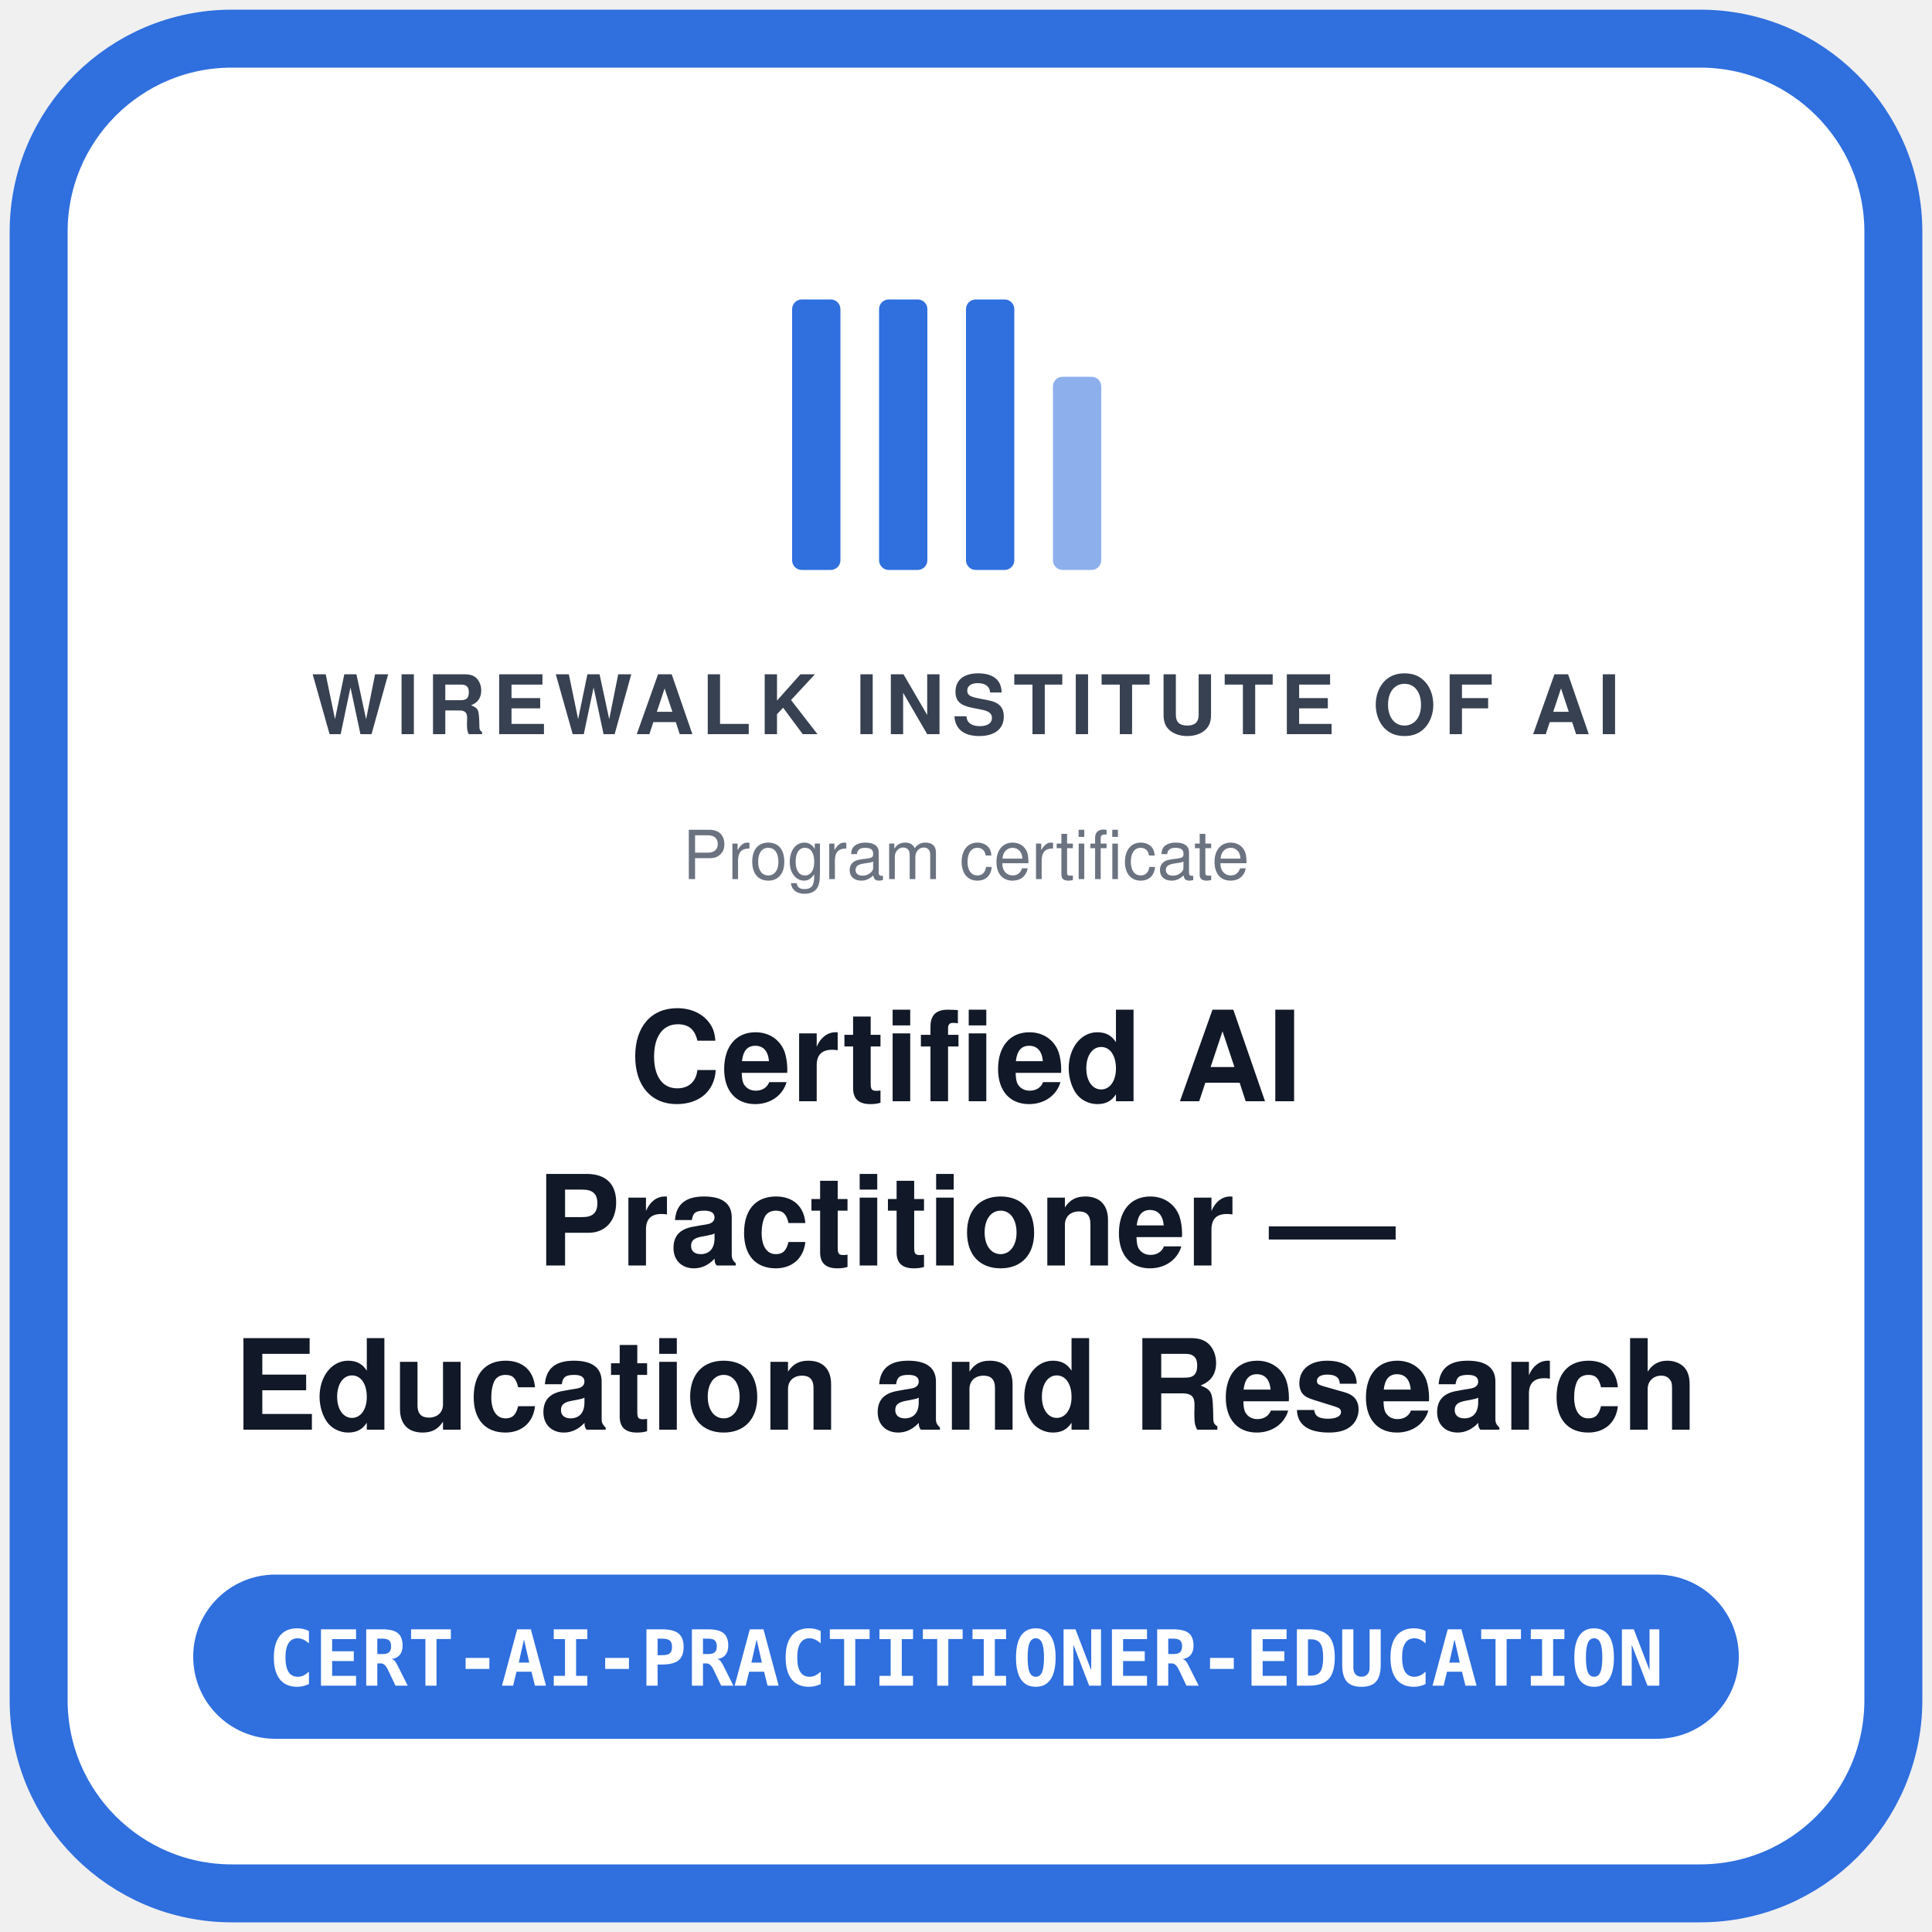
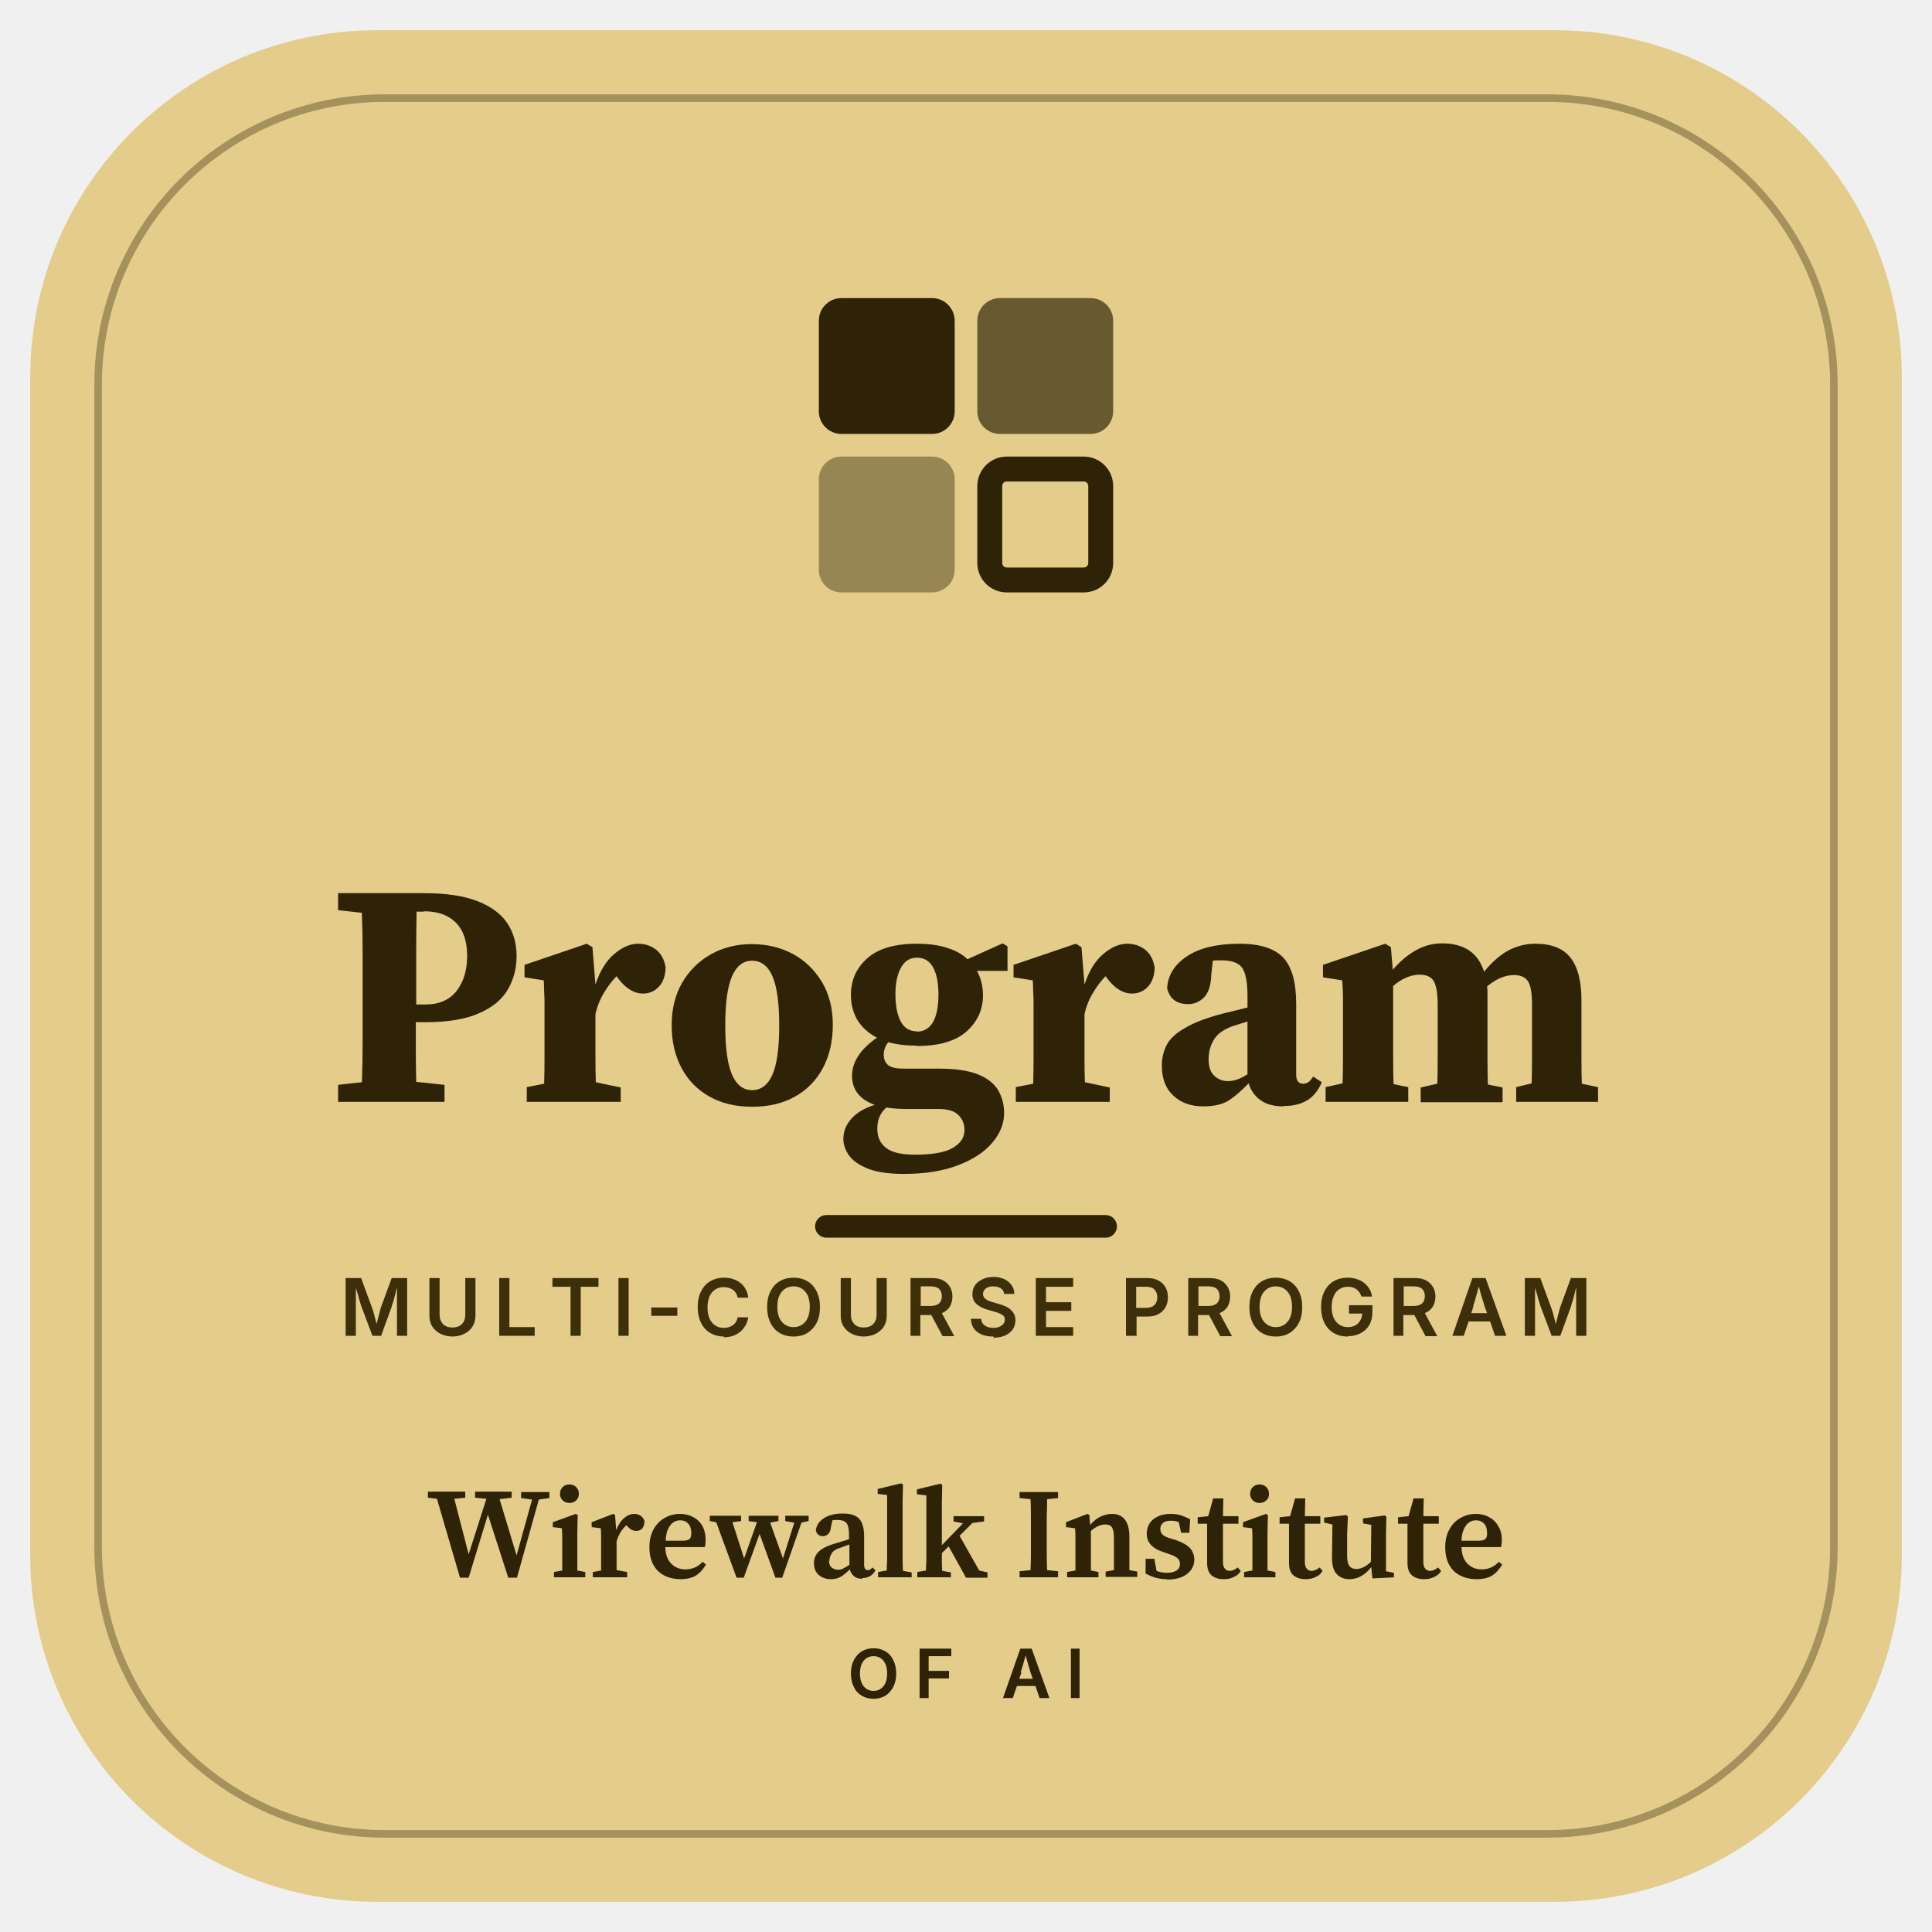
- <svg xmlns="http://www.w3.org/2000/svg" viewBox="0 0 400 400" width="400" height="400" role="img" aria-label="Wirewalk Institute of AI badge: Certified AI Practitioner — Education and Research">
-   <rect x="8" y="8" width="384" height="384" rx="40" fill="#ffffff" stroke="#2f6fde" stroke-width="12" />
-   <g fill="#2f6fde">
-     <rect x="164" y="62" width="10" height="56" rx="2" />
-     <rect x="182" y="62" width="10" height="56" rx="2" />
-     <rect x="200" y="62" width="10" height="56" rx="2" />
-     <rect x="218" y="78" width="10" height="40" rx="2" opacity="0.55" />
+ <svg xmlns="http://www.w3.org/2000/svg" viewBox="0 0 512 512" width="512" height="512" role="img" aria-labelledby="t d">
+   <rect x="8" y="8" width="496" height="496" rx="92" fill="#E4CC8A" />
+   <rect x="26" y="26" width="460" height="460" rx="76" fill="none" stroke="#2E2306" stroke-opacity=".35" stroke-width="2" />
+   <g fill="#2E2306">
+     <rect x="217" y="79" width="36" height="36" rx="6" />
+     <rect x="259" y="79" width="36" height="36" rx="6" opacity=".68" />
+     <rect x="217" y="121" width="36" height="36" rx="6" opacity=".42" />
  </g>
-   <text x="200" y="152" text-anchor="middle" font-family="Helvetica, Arial, sans-serif" font-size="17" font-weight="600" letter-spacing="1.5" fill="#374151">WIREWALK INSTITUTE OF AI</text>
-   <text x="200" y="182" text-anchor="middle" font-family="Helvetica, Arial, sans-serif" font-size="14" fill="#6b7280">Program certificate</text>
-   <g font-family="Helvetica, Arial, sans-serif">
-     <text x="200" y="228" text-anchor="middle" font-size="26" font-weight="700" fill="#111827">Certified AI</text>
-     <text x="200" y="262" text-anchor="middle" font-size="26" font-weight="700" fill="#111827">Practitioner —</text>
-     <text x="200" y="296" text-anchor="middle" font-size="26" font-weight="700" fill="#111827">Education and Research</text>
-   </g>
-   <rect x="40" y="326" width="320" height="34" rx="17" fill="#2f6fde" />
-   <text x="200" y="349" text-anchor="middle" font-family="Menlo, Consolas, monospace" font-size="16" font-weight="700" fill="#ffffff">CERT-AI-PRACTITIONER-EDUCATION</text>
+   <rect x="262.3" y="124.3" width="29.4" height="29.4" rx="4.5" fill="none" stroke="#2E2306" stroke-width="6.6" />
+   <path fill="#2E2306" d="M112.3 241.6l0 0l-1.9 0q-.1 5.2-.1 10.5q0 5.3 0 10.7l0 0l0 3.4l2.4 0q5.5 0 8.3-3.6q2.8-3.6 2.8-9.3l0 0q0-5.8-3-8.8q-3-3-8.4-3zm-16.4.3l-6.3-.7l0-4.5l22.8 0q8.7 0 14.1 2.1q5.4 2.1 7.9 5.8q2.5 3.7 2.5 8.8l0 0q0 4.8-2.3 8.8q-2.3 4-7.6 6.3q-5.3 2.4-14.4 2.4l0 0l-2.4 0q0 3.6 0 7.6q0 4 .1 8.2l0 0l7.5.8l0 4.5l-28.2 0l0-4.5l6.3-.7q.2-5.1.2-10.3q0-5.2 0-10.5l0 0l0-3.1q0-5.2 0-10.5q0-5.2-.2-10.5l0 0zM164.5 292l-24.9 0l0-3.9l4.6-.9q.1-3.1.1-6.6q0-3.5 0-6.1l0 0l0-5q0-2.4 0-3.9q0-1.5-.1-2.8q0-1.3-.1-3l0 0l-5.1-.8l0-3.3l16.5-5.6l1.5.9l.8 9.9q1.8-5.4 5-8.1q3.2-2.7 6.3-2.7l0 0q2.8 0 4.8 1.6q2 1.6 2.5 4.7l0 0q-.1 3.3-1.8 5.1q-1.7 1.8-4.2 1.8l0 0q-3.5 0-6.5-3.9l0 0l-.5-.7q-1.8 1.8-3.4 4.5q-1.6 2.7-2.2 5.6l0 0l0 5.7q0 2.6 0 6q0 3.4.1 6.3l0 0l6.6 1.4l0 3.9zM199.3 293.3l0 0q-6.5 0-11.3-2.7q-4.8-2.7-7.4-7.6q-2.6-4.9-2.6-11.3l0 0q0-6.5 2.8-11.3q2.8-4.8 7.6-7.5q4.8-2.7 10.8-2.7l0 0q6 0 10.9 2.6q4.8 2.6 7.7 7.4q2.9 4.8 2.9 11.4l0 0q0 6.5-2.6 11.4q-2.6 4.9-7.4 7.6q-4.8 2.7-11.3 2.7zm0-4.4l0 0q3.6 0 5.4-4.1q1.8-4.1 1.8-13l0 0q0-9-1.8-13.1q-1.8-4.1-5.4-4.1l0 0q-3.5 0-5.3 4.1q-1.8 4.1-1.8 13.1l0 0q0 8.9 1.8 13q1.8 4.1 5.3 4.1zM232.5 299.2l0 0q0 3.2 2.3 5q2.3 1.8 7.7 1.8l0 0q7 0 10-1.8q3.1-1.8 3.1-4.7l0 0q0-2.4-1.6-4q-1.6-1.6-5.2-1.6l0 0l-8.1 0q-1.8 0-3.2-.1q-1.4-.1-2.6-.3l0 0q-2.4 2.1-2.4 5.5zm10.4-25.8l0 0q2.9 0 4.4-2.6q1.4-2.6 1.4-7.3l0 0q0-4.5-1.4-7.1q-1.4-2.6-4.3-2.6l0 0q-2.8 0-4.2 2.6q-1.5 2.6-1.5 7.1l0 0q0 4.5 1.4 7.2q1.4 2.6 4.2 2.6zm0 3.7l0 0q-4.2 0-7.5-.9l0 0q-1.2 1.5-1.2 3.3l0 0q0 1.8 1.2 2.8q1.2.9 3.9.9l0 0l9.6 0q6.4 0 10.2 1.5q3.8 1.5 5.4 4.2q1.6 2.7 1.6 6.1l0 0q0 4.1-3.1 7.8q-3.1 3.7-9.1 6q-6 2.3-14.4 2.3l0 0q-6 0-9.5-1.4q-3.5-1.4-5-3.5q-1.5-2.1-1.5-4.4l0 0q0-2.9 2.1-5.3q2.1-2.4 6.2-3.7l0 0q-6-2.2-6-7.7l0 0q0-5.5 6.6-10.1l0 0q-3.4-1.8-5.2-4.7q-1.7-3-1.7-6.6l0 0q0-5.9 4.3-9.7q4.3-3.9 13.2-3.9l0 0q4.7 0 8 1.1q3.3 1 5.4 3l0 0l9.3-4.2l1.3.8l0 6.5l-8.1 0q1.6 2.9 1.6 6.5l0 0q0 5.6-4.3 9.5q-4.3 3.9-13.3 3.9zM294.1 292l-24.9 0l0-3.9l4.6-.9q.1-3.1.1-6.6q0-3.5 0-6.1l0 0l0-5q0-2.4 0-3.9q0-1.5-.1-2.8q0-1.3-.1-3l0 0l-5.1-.8l0-3.3l16.5-5.6l1.5.9l.8 9.9q1.8-5.4 5-8.1q3.2-2.7 6.3-2.7l0 0q2.8 0 4.8 1.6q2 1.6 2.5 4.7l0 0q-.1 3.3-1.8 5.1q-1.7 1.8-4.2 1.8l0 0q-3.5 0-6.5-3.9l0 0l-.5-.7q-1.8 1.8-3.4 4.5q-1.6 2.7-2.2 5.6l0 0l0 5.7q0 2.6 0 6q0 3.4.1 6.3l0 0l6.6 1.4l0 3.9zM340.1 293.2l0 0q-3.7 0-6-1.6q-2.3-1.6-3.2-4.5l0 0q-2.8 2.9-5.2 4.5q-2.5 1.6-6.8 1.6l0 0q-4.9 0-7.9-2.8q-3.1-2.8-3.1-8l0 0q0-3 1.3-5.5q1.3-2.5 4.9-4.5q3.5-2.1 10-3.8l0 0q1.7-.4 3.3-.8q1.6-.4 3.2-.8l0 0l0-2.9q0-5.6-1.4-7.6q-1.4-2-5.5-2l0 0q-.6 0-1.1 0q-.5 0-1.2.1l0 0l-.4 3.7q-.1 4.1-1.9 6q-1.8 1.8-4.2 1.8l0 0q-4.6 0-5.6-4.2l0 0q.3-5.2 5.3-8.5q5-3.3 13.9-3.3l0 0q8.1 0 11.6 3.7q3.4 3.7 3.4 12.2l0 0l0 18.8q0 2.4 1.9 2.4l0 0q.7 0 1.3-.4q.6-.4 1.3-1.5l0 0l2.3 1.5q-1.5 3.4-3.9 4.8q-2.4 1.5-6.2 1.5zm-19.8-12.4l0 0q0 2.9 1.5 4.3q1.5 1.4 3.6 1.4l0 0q1.3 0 2.4-.4q1.2-.4 2.8-1.4l0 0l0-14q-.8.3-1.6.5q-.8.3-1.6.5l0 0q-3.9 1.2-5.5 3.5q-1.6 2.4-1.6 5.5zM373.4 292l-22.1 0l0-3.9l4.5-1q.1-3 .1-6.6q0-3.5 0-6.1l0 0l0-4.9q0-3.4 0-5.3q0-1.9-.2-4.4l0 0l-5.1-.8l0-3.3l16.5-5.6l1.5.9l.5 6q2.9-3.4 6.2-5.2q3.2-1.8 6.9-1.8l0 0q8.7 0 11.1 7.5l0 0q3.5-4.2 6.8-5.8q3.2-1.6 6.8-1.6l0 0q6.4 0 9.3 3.7q2.9 3.7 2.9 11.3l0 0l0 9.3q0 2.7 0 6.2q0 3.5.1 6.6l0 0l4.3.9l0 3.9l-21.7 0l0-3.9l4.1-1q.1-3 .1-6.5q0-3.5 0-6.2l0 0l0-8.1q0-4.7-1.1-6.3q-1.1-1.6-3.7-1.6l0 0q-3.5 0-7.1 3l0 0q.1.8.1 1.6q0 .8 0 1.8l0 0l0 9.7q0 2.8 0 6.3q0 3.5.1 6.6l0 0l3.9.8l0 3.9l-21.7 0l0-3.9l4.4-1q.1-3 .1-6.5q0-3.5 0-6.2l0 0l0-8.1q0-4.5-1-6.3q-1-1.8-3.8-1.8l0 0q-1.8 0-3.6.8q-1.8.8-3.4 2.2l0 0l0 13.1q0 2.6 0 6.2q0 3.6.1 6.7l0 0l3.9.8l0 3.9z" />
+   <rect x="216" y="322" width="80" height="6" rx="3" fill="#2E2306" />
+   <path fill="#3D2F0A" d="M94.3 354l-2.7 0l0-15.3l4.1 0l2.9 7.9q.2.5.4 1.2q.2.7.4 1.5q.2.8.4 1.6l0 0q.2-.7.4-1.6q.2-.8.4-1.5q.2-.7.3-1.2l0 0l2.9-7.9l4.1 0l0 15.3l-2.7 0l0-7.7q0-.6 0-1.4q0-.8 0-1.8q0-1 0-1.9l0 0q-.3 1-.5 2q-.3 1-.5 1.8q-.3.8-.4 1.3l0 0l-2.8 7.7l-2.3 0l-2.9-7.7q-.2-.5-.4-1.3q-.3-.8-.5-1.8q-.3-1-.6-1.9l0 0q0 .9 0 1.8q0 .9 0 1.8q0 .8 0 1.4l0 0l0 7.7zM120.1 354.2l0 0q-1.9 0-3.3-.7q-1.4-.7-2.2-1.9q-.8-1.2-.8-2.9l0 0l0-10l2.7 0l0 9.8q0 1.4.9 2.4q.9.9 2.5.9l0 0q1.6 0 2.5-.9q.9-.9.9-2.4l0 0l0-9.8l2.7 0l0 10q0 1.6-.8 2.9q-.8 1.2-2.2 1.9q-1.4.7-3.3.7zM141.8 354l-9.5 0l0-15.3l2.7 0l0 13l6.7 0l0 2.3zM151.1 341l-4.7 0l0-2.3l12.2 0l0 2.3l-4.7 0l0 13l-2.7 0l0-13zM163.9 338.7l2.7 0l0 15.3l-2.7 0l0-15.3zM172.6 346.5l6.9 0l0 2.2l-6.9 0l0-2.2zM191.9 354.2l0 0q-2 0-3.6-.9q-1.6-.9-2.5-2.7q-.9-1.8-.9-4.2l0 0q0-2.5.9-4.2q.9-1.8 2.5-2.7q1.6-.9 3.6-.9l0 0q1.7 0 3 .6q1.4.6 2.3 1.8q.9 1.2 1.1 2.9l0 0l-2.8 0q-.3-1.4-1.3-2.1q-1-.7-2.4-.7l0 0q-1.9 0-3.1 1.4q-1.2 1.4-1.2 4l0 0q0 2.6 1.2 4q1.2 1.4 3.1 1.4l0 0q1.4 0 2.4-.7q1-.7 1.3-2.1l0 0l2.8 0q-.2 1.5-1.1 2.7q-.8 1.2-2.2 1.9q-1.4.7-3.2.7zM210.3 354.2l0 0q-2 0-3.6-.9q-1.6-.9-2.5-2.7q-.9-1.8-.9-4.2l0 0q0-2.5.9-4.2q.9-1.8 2.5-2.7q1.6-.9 3.6-.9l0 0q2 0 3.6.9q1.6.9 2.5 2.7q.9 1.8.9 4.2l0 0q0 2.5-.9 4.2q-.9 1.7-2.5 2.7q-1.6.9-3.6.9zm0-2.5l0 0q1.9 0 3.1-1.4q1.2-1.4 1.2-4l0 0q0-2.6-1.2-4q-1.2-1.4-3.1-1.4l0 0q-1.9 0-3.1 1.4q-1.2 1.4-1.2 4l0 0q0 2.6 1.2 4q1.2 1.4 3.1 1.4zM229.1 354.2l0 0q-1.9 0-3.3-.7q-1.4-.7-2.2-1.9q-.8-1.2-.8-2.9l0 0l0-10l2.7 0l0 9.8q0 1.4.9 2.4q.9.9 2.5.9l0 0q1.6 0 2.5-.9q.9-.9.9-2.4l0 0l0-9.8l2.7 0l0 10q0 1.6-.8 2.9q-.8 1.2-2.2 1.9q-1.4.7-3.3.7zM244 354l-2.7 0l0-15.3l5.7 0q2.6 0 4 1.4q1.4 1.4 1.4 3.5l0 0q0 1.5-.7 2.7q-.7 1.1-2.1 1.7l0 0l3.3 6.1l-3.1 0l-3-5.6l-2.9 0l0 5.6zm0-13l0 5.1l2.6 0q1.5 0 2.3-.7q.7-.7.7-1.9l0 0q0-1.2-.7-1.9q-.7-.7-2.3-.7l0 0l-2.6 0zM263.3 354.2l0 0q-2.7 0-4.3-1.2q-1.6-1.2-1.7-3.5l0 0l2.7 0q.1 1.2 1 1.8q.9.6 2.2.6l0 0q1.4 0 2.2-.6q.9-.6.9-1.6l0 0q0-.9-.8-1.3q-.8-.5-2-.8l0 0l-1.7-.5q-1.9-.5-3-1.5q-1.1-1-1.1-2.6l0 0q0-1.4.7-2.4q.7-1 2-1.6q1.3-.6 2.9-.6l0 0q1.6 0 2.9.6q1.2.6 1.9 1.6q.7 1 .7 2.3l0 0l-2.7 0q-.1-1-.9-1.5q-.8-.5-2-.5l0 0q-1.3 0-2 .6q-.7.6-.7 1.4l0 0q0 .6.4 1.1q.4.4 1 .7q.6.2 1.2.4l0 0l1.4.4q1.1.3 2.2.8q1 .5 1.7 1.4q.7.9.7 2.2l0 0q0 1.3-.7 2.4q-.7 1-2 1.6q-1.3.6-3.1.6zM284.5 354l-10 0l0-15.3l9.9 0l0 2.3l-7.2 0l0 4.1l6.7 0l0 2.3l-6.7 0l0 4.3l7.2 0l0 2.3zM301.1 354l-2.7 0l0-15.3l5.7 0q1.8 0 3 .7q1.2.7 1.8 1.8q.6 1.1.6 2.6l0 0q0 1.5-.6 2.6q-.6 1.1-1.8 1.8q-1.2.7-3 .7l0 0l-2.9 0l0 5.2zm0-13l0 5.6l2.6 0q1.5 0 2.3-.8q.7-.8.7-2l0 0q0-1.2-.7-2q-.7-.8-2.3-.8l0 0l-2.6 0zM317.6 354l-2.7 0l0-15.3l5.7 0q2.6 0 4 1.4q1.4 1.4 1.4 3.5l0 0q0 1.5-.7 2.7q-.7 1.1-2.1 1.7l0 0l3.3 6.1l-3.1 0l-3-5.6l-2.9 0l0 5.6zm0-13l0 5.1l2.6 0q1.5 0 2.3-.7q.7-.7.7-1.9l0 0q0-1.2-.7-1.9q-.7-.7-2.3-.7l0 0l-2.6 0zM338.1 354.2l0 0q-2 0-3.6-.9q-1.6-.9-2.5-2.7q-.9-1.8-.9-4.2l0 0q0-2.5.9-4.2q.9-1.8 2.5-2.7q1.6-.9 3.6-.9l0 0q2 0 3.6.9q1.6.9 2.5 2.7q.9 1.8.9 4.2l0 0q0 2.5-.9 4.2q-.9 1.7-2.5 2.7q-1.6.9-3.6.9zm0-2.5l0 0q1.9 0 3.1-1.4q1.2-1.4 1.2-4l0 0q0-2.6-1.2-4q-1.2-1.4-3.1-1.4l0 0q-1.9 0-3.1 1.4q-1.2 1.4-1.2 4l0 0q0 2.6 1.2 4q1.2 1.4 3.1 1.4zM357.2 354.2l0 0q-2.1 0-3.7-.9q-1.6-.9-2.5-2.7q-.9-1.8-.9-4.2l0 0q0-2.5.9-4.2q.9-1.8 2.5-2.7q1.6-.9 3.6-.9l0 0q1.7 0 3.1.6q1.4.6 2.3 1.8q.9 1.1 1.1 2.6l0 0l-2.8 0q-.4-1.2-1.3-1.9q-.9-.7-2.3-.7l0 0q-1.2 0-2.2.6q-1 .6-1.5 1.8q-.6 1.2-.6 2.9l0 0q0 2.6 1.2 4q1.2 1.4 3.1 1.4l0 0q1.7 0 2.7-1q1-1 1.1-2.6l0 0l-3.5 0l0-2.2l6.2 0l0 1.8q0 2-.8 3.4q-.8 1.4-2.3 2.2q-1.5.8-3.3.8zM372 354l-2.7 0l0-15.3l5.7 0q2.6 0 4 1.4q1.4 1.4 1.4 3.5l0 0q0 1.5-.7 2.7q-.7 1.1-2.1 1.7l0 0l3.3 6.1l-3.1 0l-3-5.6l-2.9 0l0 5.6zm0-13l0 5.1l2.6 0q1.5 0 2.3-.7q.7-.7.7-1.9l0 0q0-1.2-.7-1.9q-.7-.7-2.3-.7l0 0l-2.6 0zM387.9 354l-3 0l5.3-15.3l3.5 0l5.5 15.3l-3 0l-1.3-3.8l-5.7 0l-1.3 3.8zm2.6-7.9l-.6 1.9l4.2 0l-.7-1.9q-.3-1.1-.7-2.3q-.4-1.3-.8-2.9l0 0q-.4 1.6-.8 2.9q-.3 1.3-.7 2.3l0 0zM406.8 354l-2.7 0l0-15.3l4.1 0l2.9 7.9q.2.5.4 1.2q.2.7.4 1.5q.2.8.4 1.6l0 0q.2-.7.4-1.6q.2-.8.4-1.5q.2-.7.3-1.2l0 0l2.9-7.9l4.1 0l0 15.3l-2.7 0l0-7.7q0-.6 0-1.4q0-.8 0-1.8q0-1 0-1.9l0 0q-.3 1-.5 2q-.3 1-.5 1.8q-.3.8-.4 1.3l0 0l-2.8 7.7l-2.3 0l-2.9-7.7q-.2-.5-.4-1.3q-.3-.8-.5-1.8q-.3-1-.6-1.9l0 0q0 .9 0 1.8q0 .9 0 1.8q0 .8 0 1.4l0 0l0 7.7z" />
+   <path fill="#2E2306" d="M140.9 397.4l-2.8-.4l0-1.6l7.5 0l0 1.6l-2.8.4l-5.8 20.7l-2.3 0l-5.4-16.7l-5.1 16.7l-2.3 0l-6.1-20.9l-2.4-.3l0-1.6l9.9 0l0 1.6l-2.9.3l3.8 14.7l4.7-14.7l-3-.3l0-1.6l9.7 0l0 1.6l-3.2.4l4.5 14.9l4.1-14.8zM155.2 418l-8.4 0l0-1.4l2.2-.4q0-1.3 0-2.7q0-1.5 0-2.6l0 0l0-1.6q0-1.4 0-2.3q0-.9-.1-2l0 0l-2.4-.3l0-1.3l6.1-2.2l.5.3l-.1 4.8l0 4.5q0 1.1 0 2.6q0 1.5 0 2.8l0 0l2.1.4l0 1.4zm-4.3-19.7l0 0q-1.1 0-1.8-.7q-.7-.7-.7-1.7l0 0q0-1.1.7-1.8q.7-.7 1.8-.7l0 0q1.1 0 1.8.7q.7.7.7 1.8l0 0q0 1.1-.7 1.7q-.7.7-1.8.7zM166.2 418l-9.1 0l0-1.4l2.2-.4q0-1.3 0-2.7q0-1.5 0-2.6l0 0l0-1.8q0-1.4 0-2.2q0-.8-.1-1.9l0 0l-2.4-.3l0-1.3l5.7-2.2l.5.3l.3 4q.8-2.1 2.1-3.2q1.3-1.1 2.7-1.1l0 0q.9 0 1.7.5q.7.5 1 1.4l0 0q-.1 2.6-2.2 2.6l0 0q-1.3 0-2.3-1.2l0 0l-.3-.3q-1.8 1.6-2.6 4.3l0 0l0 2.4q0 1.1 0 2.5q0 1.4 0 2.7l0 0l2.8.5l0 1.4zM180.2 402.9l0 0q-.9 0-1.7.5q-.8.5-1.4 1.7q-.6 1.2-.7 3.2l0 0l4.6 0q1.3 0 1.8-.5q.4-.5.4-1.4l0 0q0-1.8-.8-2.6q-.8-.9-2.1-.9zm.2 15.6l0 0q-2.5 0-4.4-1q-1.9-1-2.9-2.9q-1-1.9-1-4.6l0 0q0-2.7 1.1-4.7q1.1-2 2.9-3q1.9-1.1 4.1-1.1l0 0q2 0 3.6.9q1.5.8 2.4 2.4q.8 1.5.8 3.6l0 0q0 1.1-.2 1.9l0 0l-10.5 0q.1 2.9 1.6 4.4q1.5 1.5 3.7 1.5l0 0q2.8 0 4.6-2l0 0l.9.7q-1.1 1.9-2.6 2.9q-1.6 1-4.2 1zM210.3 403.5l-2.2-.4l0-1.4l6.2 0l0 1.4l-1.9.4l-5.1 14.6l-1.8 0l-4.2-11.6l-4.2 11.6l-1.9 0l-5.4-14.7l-1.7-.3l0-1.4l8.3 0l0 1.4l-2.3.3l3.1 9.6l3.4-9.6l-2.2-.3l0-1.4l7.9 0l0 1.4l-2.2.4l3.4 9.5l3-9.5zM228.5 418.4l0 0q-1.4 0-2.2-.7q-.8-.7-1.1-1.8l0 0q-1.3 1.3-2.3 1.9q-1.1.7-2.7.7l0 0q-1.9 0-3.2-1.1q-1.3-1.1-1.3-3.2l0 0q0-1.1.5-2q.5-1 1.8-1.8q1.3-.8 3.8-1.5l0 0q.8-.2 1.6-.5q.8-.2 1.6-.5l0 0l0-1.1q0-2.4-.7-3.2q-.7-.8-2.3-.8l0 0q-.3 0-.7 0q-.3 0-.7.1l0 0l-.4 1.8q-.1 1.2-.7 1.8q-.6.6-1.4.6l0 0q-1.6 0-1.9-1.6l0 0q.3-2 2.2-3.2q1.9-1.2 5-1.2l0 0q3 0 4.3 1.4q1.3 1.4 1.3 4.7l0 0l0 7.4q0 1.5 1 1.5l0 0q.6 0 1.2-.7l0 0l.8.7q-.6 1.2-1.5 1.6q-.8.5-2 .5zm-8.8-4.8l0 0q0 1.3.7 1.8q.7.6 1.7.6l0 0q.7 0 1.3-.3q.6-.3 1.7-1l0 0l0-5.4q-.6.2-1.1.4q-.6.2-1.1.4l0 0q-2 .6-2.5 1.6q-.6.9-.6 2zM241.5 418l-8.8 0l0-1.4l2.3-.4q0-1.3.1-2.7q0-1.3 0-2.7l0 0l0-14.6l-2.5-.3l0-1.3l6.2-1.5l.5.3l-.1 4.8l0 12.7q0 1.3 0 2.7q0 1.3.1 2.7l0 0l2.3.4l0 1.4zM251.9 418l-8.8 0l0-1.4l2.3-.4q0-1.3.1-2.7q0-1.4 0-2.6l0 0l0-14.6l-2.5-.3l0-1.3l6.2-1.5l.5.3l-.1 4.8l0 11.2l2.8-2.9l2.8-2.9l-2.5-.5l0-1.4l8.1 0l0 1.4l-3.1.4l-3.4 3.4l5.2 9.2l2.2.5l0 1.4l-5.7 0l-4.6-8.3l-1.8 1.8q0 1.1 0 2.4q0 1.2.1 2.3l0 0l2.3.4l0 1.4zM273.1 397.3l-2.9-.3l0-1.6l10.2 0l0 1.6l-2.9.3q0 2.1-.1 4.3q0 2.2 0 4.4l0 0l0 1.5q0 2.1 0 4.3q0 2.2.1 4.3l0 0l2.9.3l0 1.6l-10.2 0l0-1.6l2.9-.3q.1-2.1.1-4.3q0-2.2 0-4.4l0 0l0-1.5q0-2.1 0-4.3q0-2.2-.1-4.4l0 0zM291.2 418l-8.4 0l0-1.4l2.2-.4q0-1.3 0-2.7q0-1.5 0-2.6l0 0l0-1.8q0-1.4 0-2.2q0-.8-.1-1.9l0 0l-2.4-.3l0-1.3l5.7-2.2l.5.3l.2 2.6q1.3-1.5 2.8-2.2q1.5-.7 3-.7l0 0q2.2 0 3.4 1.5q1.2 1.5 1.2 4.6l0 0l0 3.5q0 1.2 0 2.6q0 1.4 0 2.7l0 0l2.1.4l0 1.4l-8.4 0l0-1.4l2.2-.4q0-1.3 0-2.7q0-1.4 0-2.6l0 0l0-3.2q0-2-.5-2.8q-.5-.8-1.8-.8l0 0q-1.8 0-3.8 1.7l0 0l0 5.1q0 1.1 0 2.6q0 1.5 0 2.8l0 0l2 .4l0 1.4zM309.1 418.5l0 0q-1.5 0-2.9-.4q-1.3-.4-2.6-1.1l0 0l0-3.9l2.3 0l.6 3.2q1.2.5 2.7.5l0 0q1.7 0 2.6-.6q.9-.6.9-1.7l0 0q0-1-.7-1.6q-.7-.6-2.3-1.1l0 0l-1.7-.6q-1.9-.6-3-1.8q-1.1-1.2-1.1-3l0 0q0-1.4.7-2.6q.7-1.2 2.2-1.9q1.4-.7 3.5-.7l0 0q1.5 0 2.7.4q1.2.4 2.4 1l0 0l-.2 3.6l-2.2 0l-.6-2.8q-.9-.4-2.1-.4l0 0q-1.4 0-2.1.6q-.7.6-.7 1.6l0 0q0 .9.6 1.5q.6.6 2.4 1.1l0 0l1.3.4q2.5.9 3.6 2.1q1.1 1.3 1.1 3l0 0q0 2.3-1.9 3.8q-1.9 1.5-5.3 1.5zM324.3 418.5l0 0q-2 0-3.2-1q-1.2-1-1.2-3.3l0 0q0-.7 0-1.4q0-.7 0-1.7l0 0l0-7.3l-2.5 0l0-1.7l2.8-.3l1.3-4.7l2.7 0l-.1 4.7l4.1 0l0 2l-4.1 0l0 10.1q0 1.3.5 1.8q.5.6 1.3.6l0 0q1 0 2.1-.9l0 0l.8.9q-.6 1.1-1.8 1.6q-1.1.6-2.7.6zM338.1 418l-8.4 0l0-1.4l2.2-.4q0-1.3 0-2.7q0-1.5 0-2.6l0 0l0-1.6q0-1.4 0-2.3q0-.9-.1-2l0 0l-2.4-.3l0-1.3l6.1-2.2l.5.3l-.1 4.8l0 4.5q0 1.1 0 2.6q0 1.5 0 2.8l0 0l2.1.4l0 1.4zm-4.3-19.7l0 0q-1.1 0-1.8-.7q-.7-.7-.7-1.7l0 0q0-1.1.7-1.8q.7-.7 1.8-.7l0 0q1.1 0 1.8.7q.7.7.7 1.8l0 0q0 1.1-.7 1.7q-.7.7-1.8.7zM346 418.5l0 0q-2 0-3.2-1q-1.2-1-1.2-3.3l0 0q0-.7 0-1.4q0-.7 0-1.7l0 0l0-7.3l-2.5 0l0-1.7l2.8-.3l1.3-4.7l2.7 0l-.1 4.7l4.1 0l0 2l-4.1 0l0 10.1q0 1.3.5 1.8q.5.6 1.3.6l0 0q1 0 2.1-.9l0 0l.8.9q-.6 1.1-1.8 1.6q-1.1.6-2.7.6zM369.5 418l-5.8.3l-.3-3q-2.5 3.2-5.8 3.2l0 0q-2.1 0-3.4-1.4q-1.3-1.4-1.2-4.7l0 0l.1-8.4l-2.2-.5l0-1.3l5.9-.7l.4.4l-.2 4.6l0 5.8q0 1.9.6 2.7q.6.8 1.8.8l0 0q1 0 2-.5q1-.5 1.9-1.4l0 0l.1-9.8l-2.2-.4l0-1.3l5.8-.8l.4.4l-.1 4.6l0 9.8l2.1.4l0 1.4zM377.4 418.5l0 0q-2 0-3.2-1q-1.2-1-1.2-3.3l0 0q0-.7 0-1.4q0-.7 0-1.7l0 0l0-7.3l-2.5 0l0-1.7l2.8-.3l1.3-4.7l2.7 0l-.1 4.7l4.1 0l0 2l-4.1 0l0 10.1q0 1.3.5 1.8q.5.6 1.3.6l0 0q1 0 2.1-.9l0 0l.8.9q-.6 1.1-1.8 1.6q-1.1.6-2.7.6zM391.1 402.9l0 0q-.9 0-1.7.5q-.8.5-1.4 1.7q-.6 1.2-.7 3.2l0 0l4.6 0q1.3 0 1.8-.5q.4-.5.4-1.4l0 0q0-1.8-.8-2.6q-.8-.9-2.1-.9zm.2 15.6l0 0q-2.5 0-4.4-1q-1.9-1-2.9-2.9q-1-1.9-1-4.6l0 0q0-2.7 1.1-4.7q1.1-2 2.9-3q1.9-1.1 4.1-1.1l0 0q2 0 3.6.9q1.5.8 2.4 2.4q.9 1.5.9 3.6l0 0q0 1.1-.2 1.9l0 0l-10.5 0q.1 2.9 1.6 4.4q1.5 1.5 3.7 1.5l0 0q2.8 0 4.6-2l0 0l.9.7q-1.1 1.9-2.6 2.9q-1.6 1-4.2 1zM231.5 450.2l0 0q-1.7 0-3.1-.8q-1.4-.8-2.1-2.3q-.8-1.5-.8-3.6l0 0q0-2.1.8-3.6q.8-1.5 2.1-2.3q1.4-.8 3.1-.8l0 0q1.7 0 3.1.8q1.4.8 2.1 2.3q.8 1.5.8 3.6l0 0q0 2.1-.8 3.6q-.8 1.5-2.1 2.3q-1.4.8-3.1.8zm0-2.1l0 0q1.6 0 2.6-1.2q1-1.2 1-3.4l0 0q0-2.2-1-3.4q-1-1.2-2.6-1.2l0 0q-1.6 0-2.6 1.2q-1 1.2-1 3.4l0 0q0 2.2 1 3.4q1 1.2 2.6 1.2zM246 450l-2.3 0l0-13.1l8.4 0l0 2l-6 0l0 3.9l5.4 0l0 2l-5.4 0l0 5.2zM268.4 450l-2.6 0l4.6-13.1l3 0l4.7 13.1l-2.6 0l-1.1-3.2l-4.9 0l-1.1 3.2zm2.3-6.8l-.6 1.7l3.6 0l-.6-1.7q-.3-.9-.6-2q-.3-1.1-.7-2.5l0 0q-.4 1.4-.7 2.5q-.3 1.1-.6 2l0 0zM283.8 436.9l2.3 0l0 13.1l-2.3 0l0-13.1z" />
</svg>
